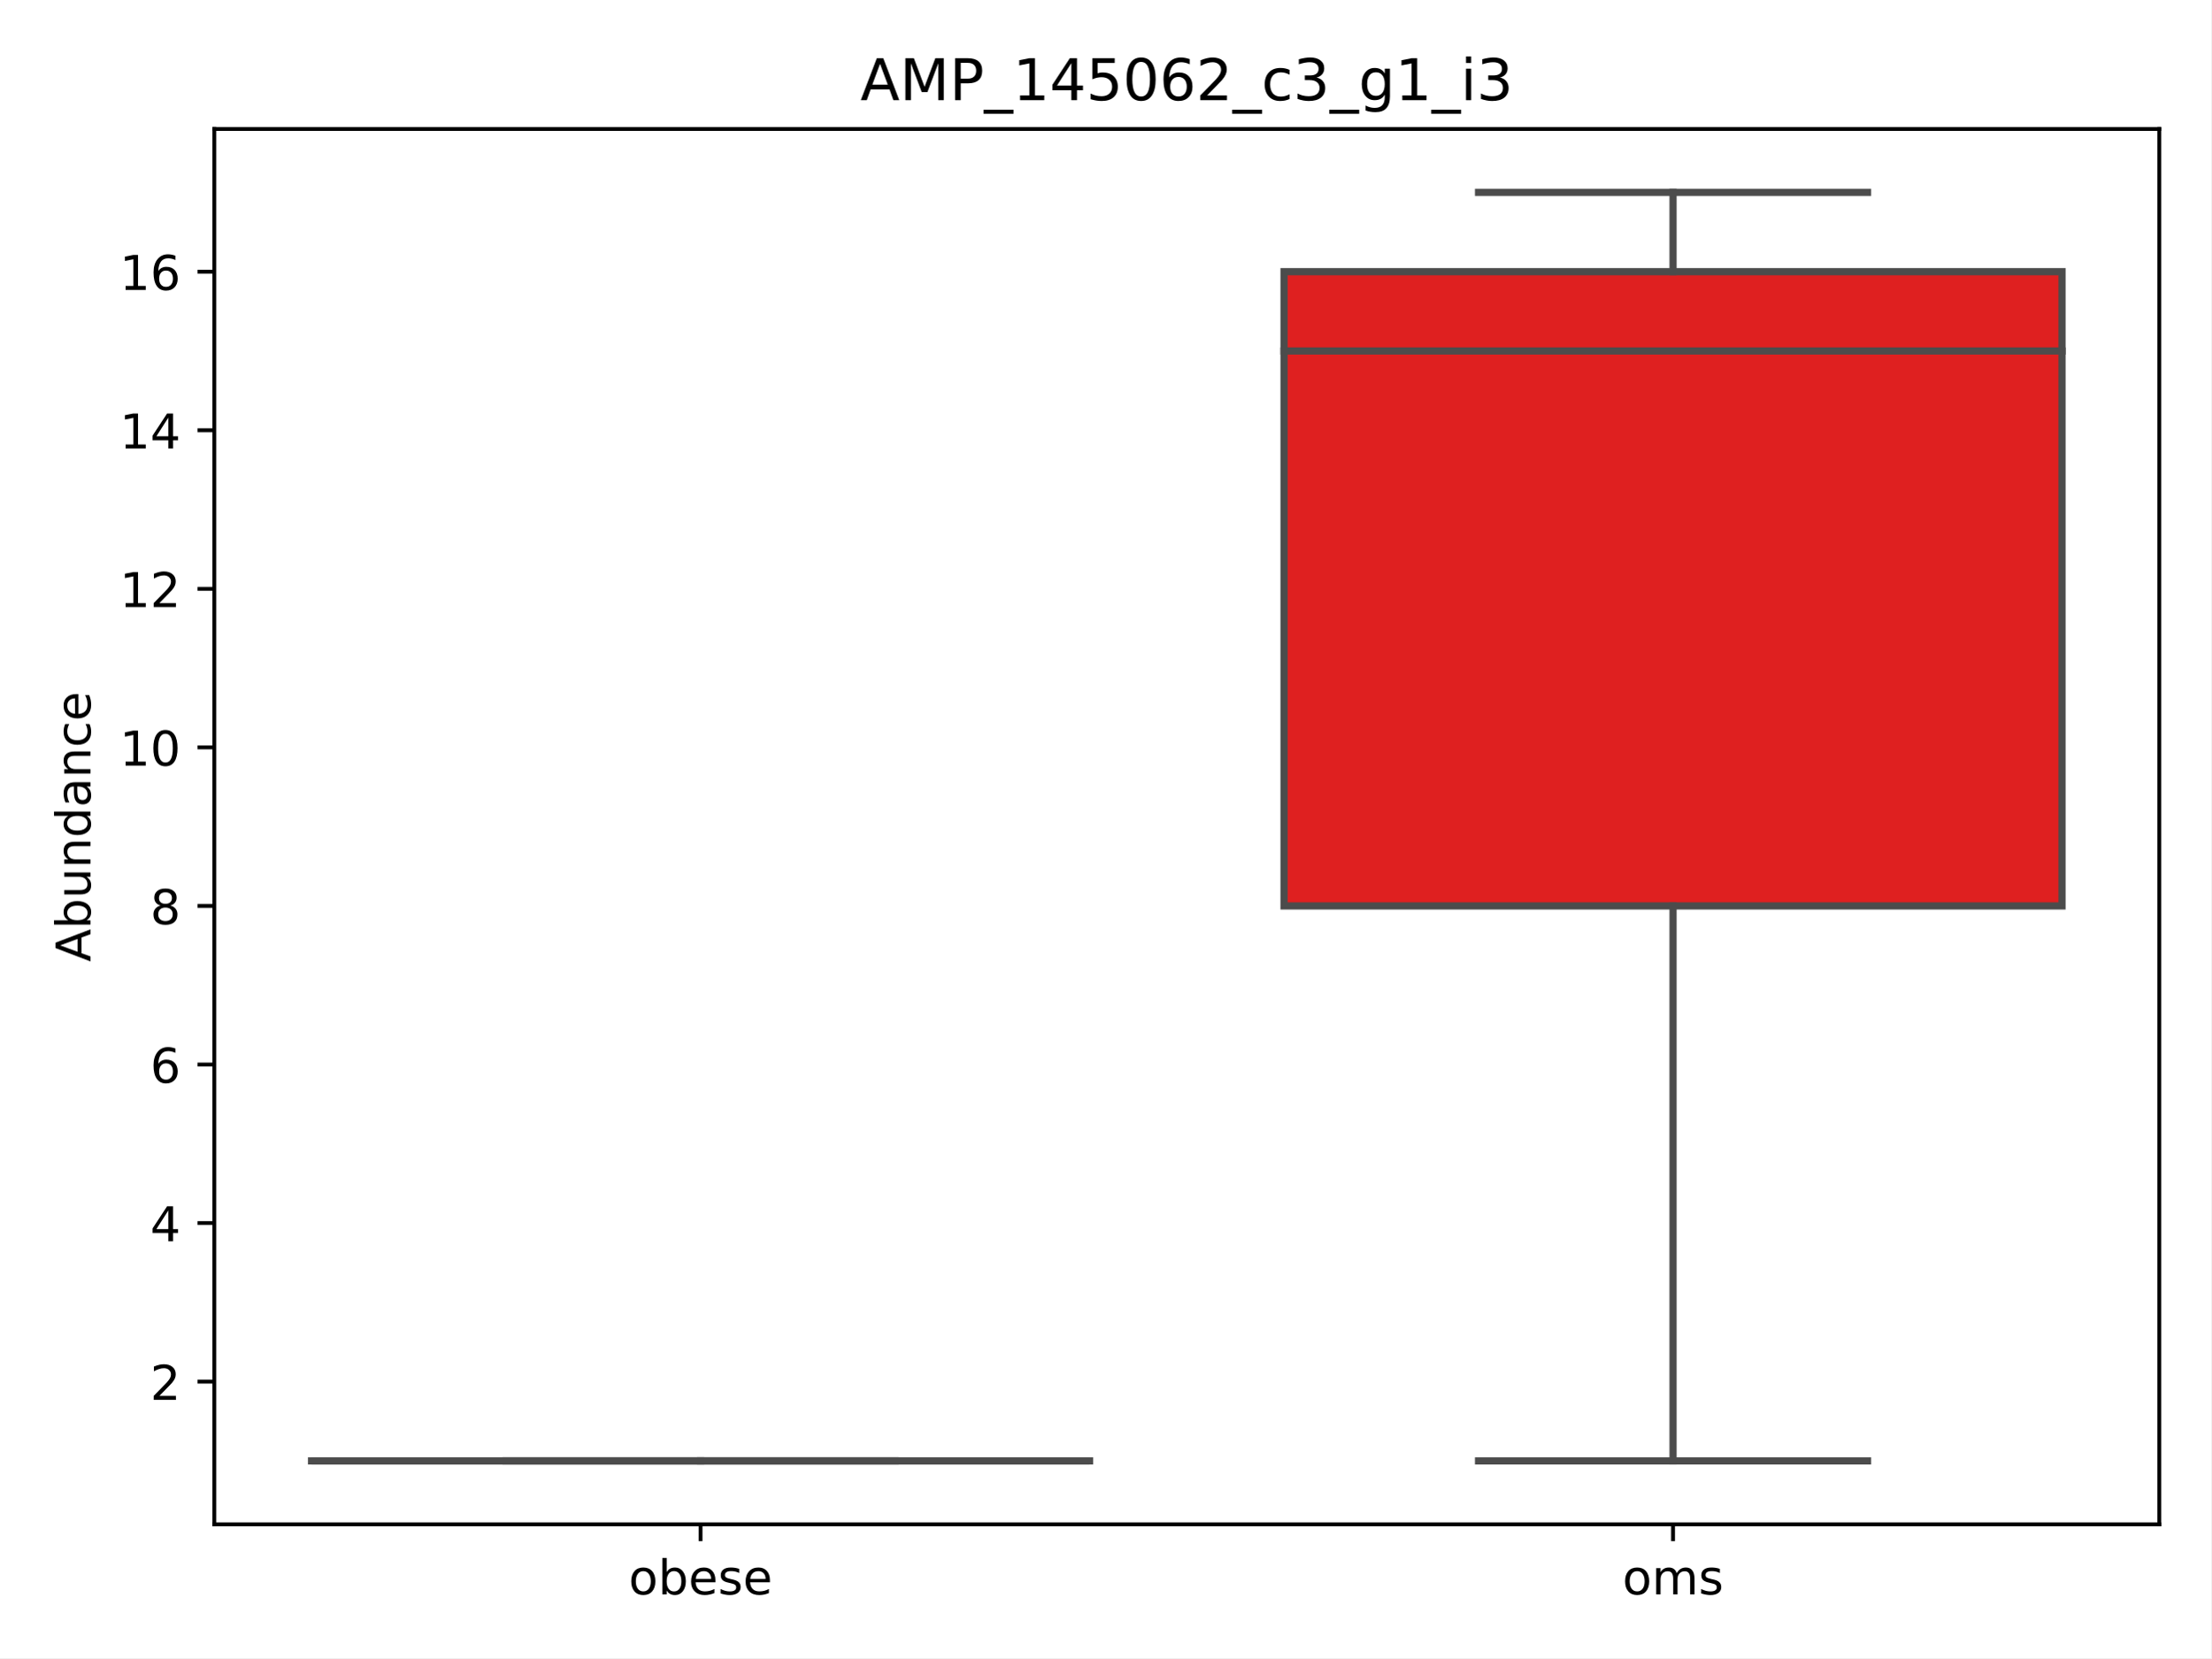
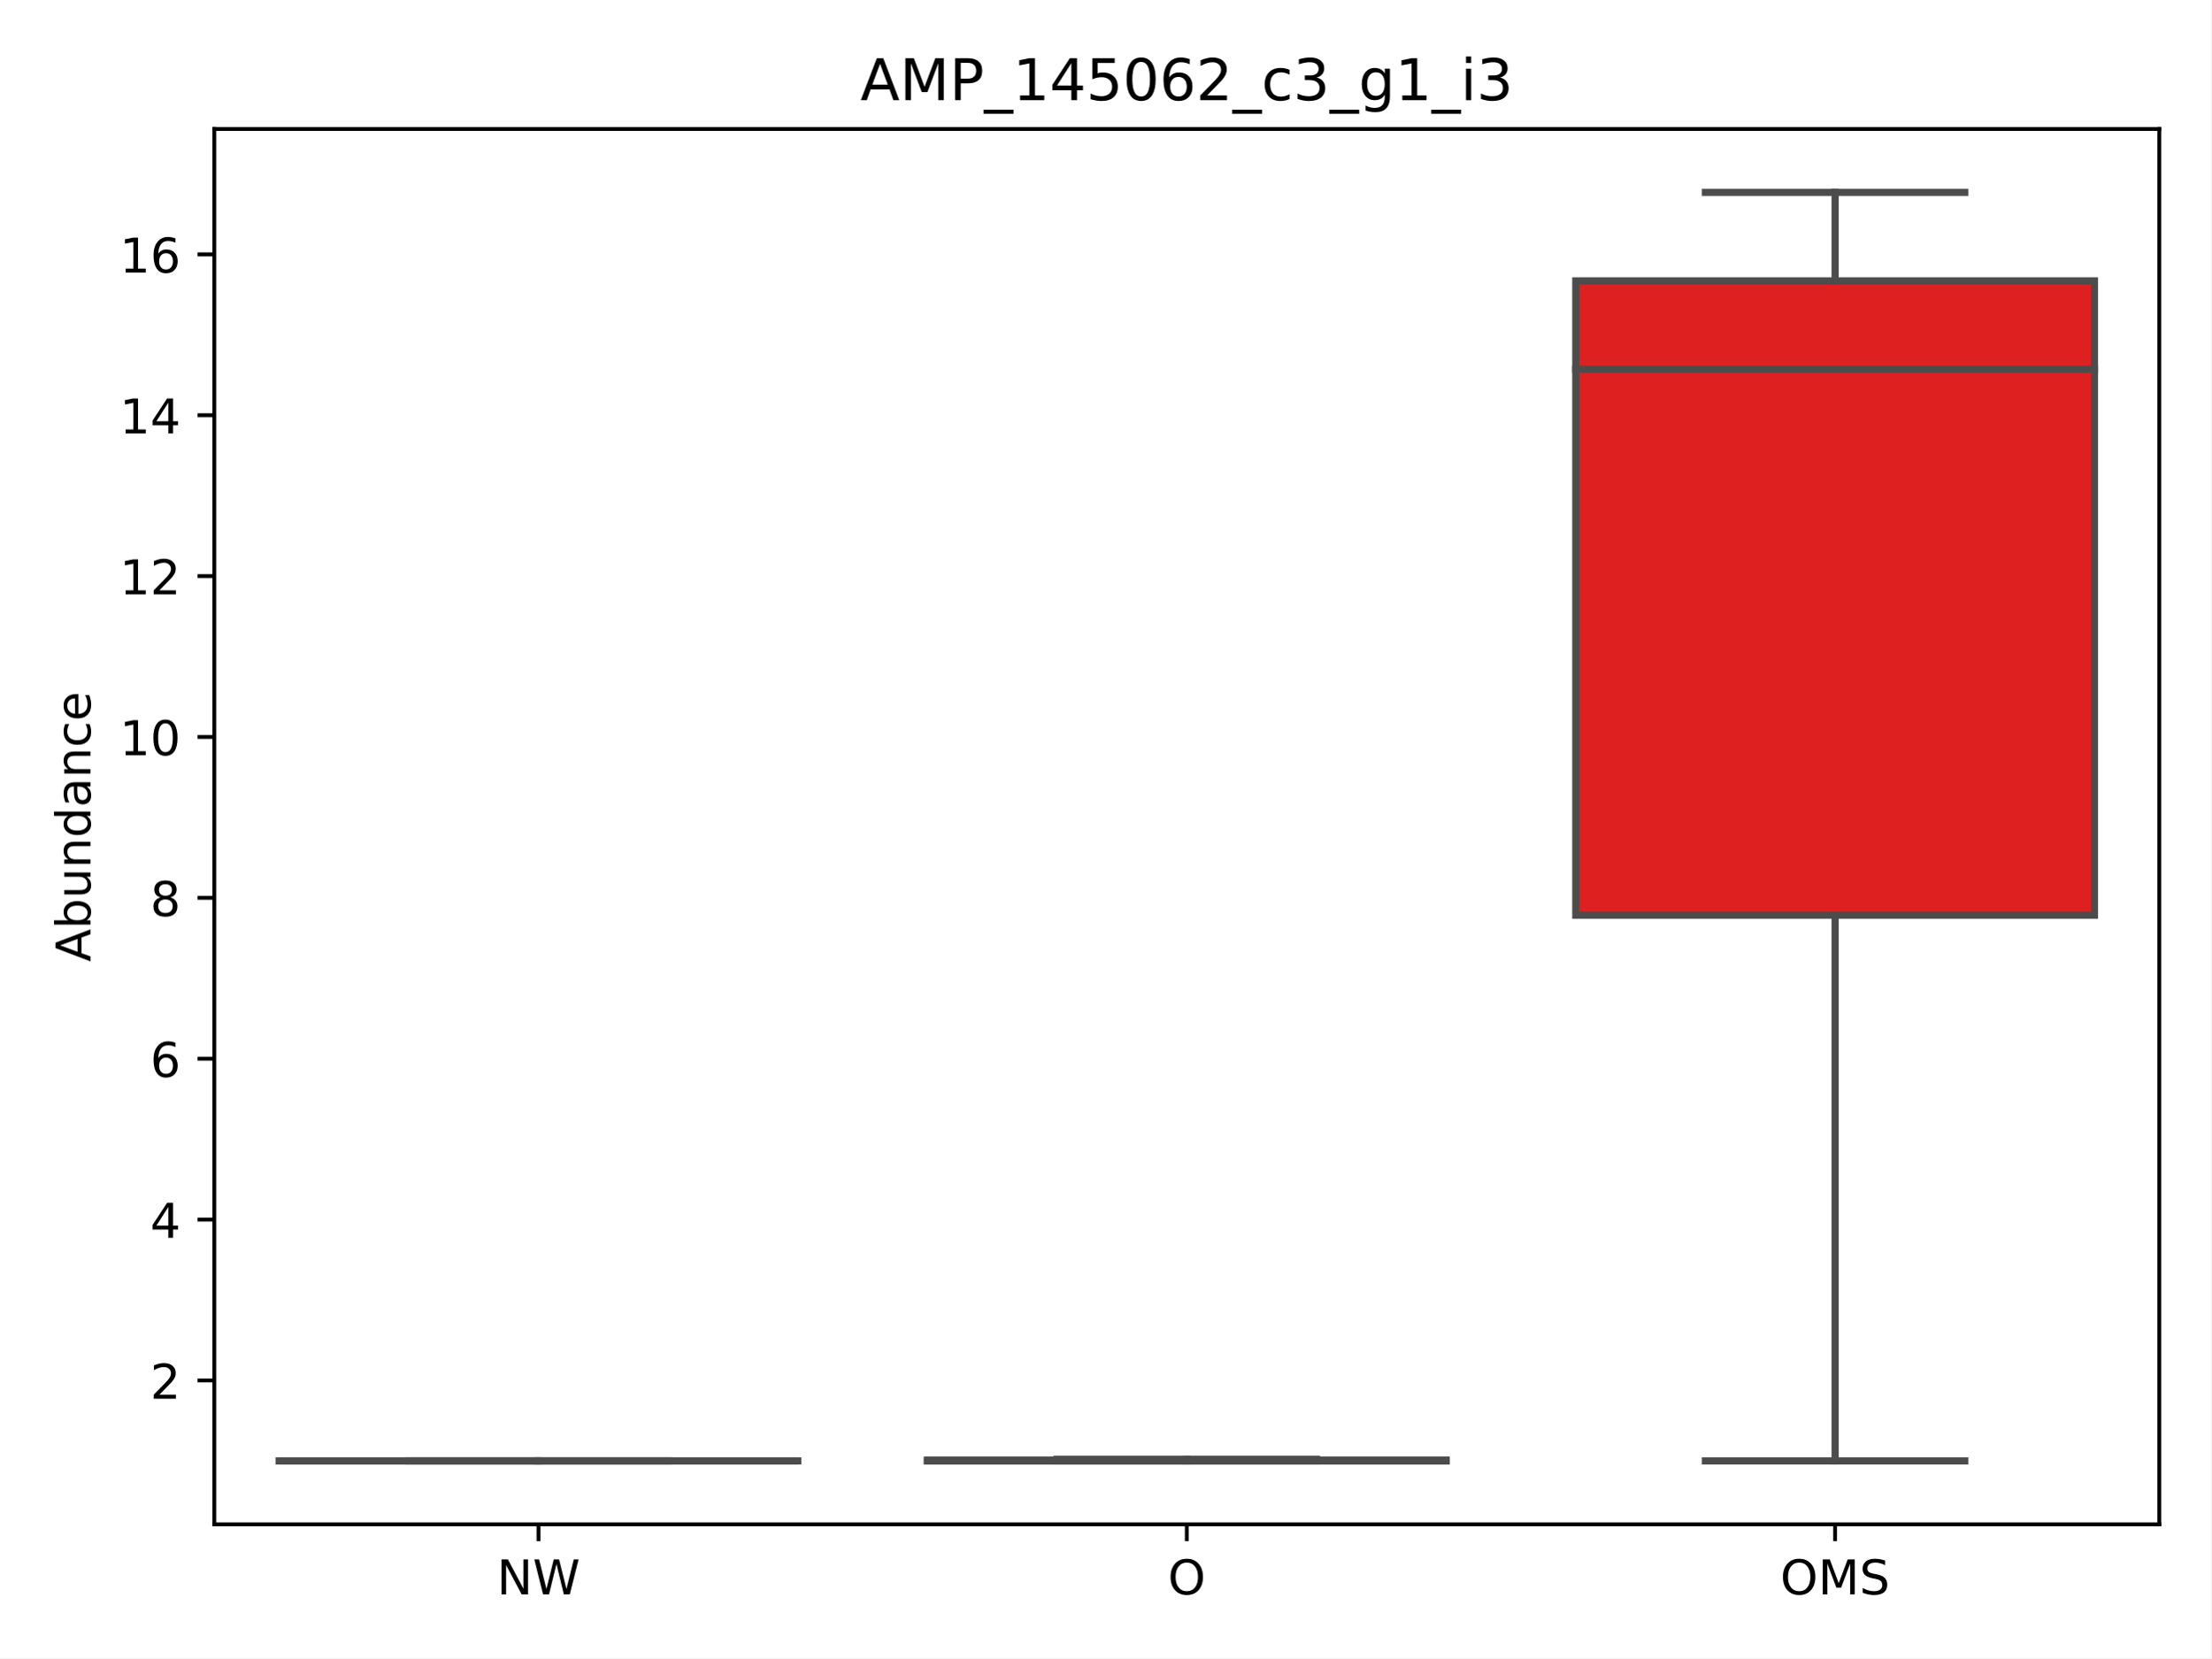
<svg xmlns="http://www.w3.org/2000/svg" xmlns:xlink="http://www.w3.org/1999/xlink" width="460.8pt" height="345.6pt" viewBox="0 0 460.8 345.6" version="1.1">
  <defs>
    <style type="text/css">*{stroke-linejoin: round; stroke-linecap: butt}</style>
  </defs>
  <g id="figure_1">
    <g id="patch_1">
      <path d="M 0 345.6  L 460.8 345.6  L 460.8 0  L 0 0  z " style="fill: #ffffff" />
    </g>
    <g id="axes_1">
      <g id="patch_2">
        <path d="M 44.66 317.72  L 450 317.72  L 450 26.88  L 44.66 26.88  z " style="fill: #ffffff" />
      </g>
      <g id="patch_3">
-         <path d="M 64.927 304.5  L 227.063 304.5  L 227.063 304.5  L 64.927 304.5  L 64.927 304.5  z " clip-path="url(#p871606642b)" style="fill: #df9c20; stroke: #4c4c4c; stroke-width: 1.5; stroke-linejoin: miter" />
+         <path d="M 58.171 304.5  L 166.262 304.5  L 166.262 304.5  L 58.171 304.5  L 58.171 304.5  z " clip-path="url(#pf9401a2541)" style="fill: #2020df; stroke: #4c4c4c; stroke-width: 1.5; stroke-linejoin: miter" />
      </g>
      <g id="patch_4">
-         <path d="M 267.597 188.825  L 429.733 188.825  L 429.733 56.625  L 267.597 56.625  L 267.597 188.825  z " clip-path="url(#p871606642b)" style="fill: #df2020; stroke: #4c4c4c; stroke-width: 1.5; stroke-linejoin: miter" />
+         <path d="M 193.285 304.5  L 301.375 304.5  L 301.375 304.332  L 193.285 304.332  L 193.285 304.5  z " clip-path="url(#pf9401a2541)" style="fill: #df9c20; stroke: #4c4c4c; stroke-width: 1.5; stroke-linejoin: miter" />
+       </g>
+       <g id="patch_5">
+         <path d="M 328.398 190.743  L 436.489 190.743  L 436.489 58.543  L 328.398 58.543  L 328.398 190.743  z " clip-path="url(#pf9401a2541)" style="fill: #df2020; stroke: #4c4c4c; stroke-width: 1.5; stroke-linejoin: miter" />
      </g>
      <g id="matplotlib.axis_1">
        <g id="xtick_1">
          <g id="line2d_1">
            <defs>
-               <path id="m518be5ca3b" d="M 0 0  L 0 3.5  " style="stroke: #000000; stroke-width: 0.8" />
+               <path id="m5e75c08c5b" d="M 0 0  L 0 3.5  " style="stroke: #000000; stroke-width: 0.8" />
            </defs>
            <g>
-               <use xlink:href="#m518be5ca3b" x="145.995" y="317.72" style="stroke: #000000; stroke-width: 0.8" />
+               <use xlink:href="#m5e75c08c5b" x="112.217" y="317.72" style="stroke: #000000; stroke-width: 0.8" />
            </g>
          </g>
          <g id="text_1">
-             <g transform="translate(131.0036 332.3184) scale(0.1 -0.1)">
-               <defs>
-                 <path id="DejaVuSans-6f" d="M 1959 3097  Q 1497 3097 1228 2736  Q 959 2375 959 1747  Q 959 1119 1226 758  Q 1494 397 1959 397  Q 2419 397 2687 759  Q 2956 1122 2956 1747  Q 2956 2369 2687 2733  Q 2419 3097 1959 3097  z M 1959 3584  Q 2709 3584 3137 3096  Q 3566 2609 3566 1747  Q 3566 888 3137 398  Q 2709 -91 1959 -91  Q 1206 -91 779 398  Q 353 888 353 1747  Q 353 2609 779 3096  Q 1206 3584 1959 3584  z " transform="scale(0.015625)" />
-                 <path id="DejaVuSans-62" d="M 3116 1747  Q 3116 2381 2855 2742  Q 2594 3103 2138 3103  Q 1681 3103 1420 2742  Q 1159 2381 1159 1747  Q 1159 1113 1420 752  Q 1681 391 2138 391  Q 2594 391 2855 752  Q 3116 1113 3116 1747  z M 1159 2969  Q 1341 3281 1617 3432  Q 1894 3584 2278 3584  Q 2916 3584 3314 3078  Q 3713 2572 3713 1747  Q 3713 922 3314 415  Q 2916 -91 2278 -91  Q 1894 -91 1617 61  Q 1341 213 1159 525  L 1159 0  L 581 0  L 581 4863  L 1159 4863  L 1159 2969  z " transform="scale(0.015625)" />
-                 <path id="DejaVuSans-65" d="M 3597 1894  L 3597 1613  L 953 1613  Q 991 1019 1311 708  Q 1631 397 2203 397  Q 2534 397 2845 478  Q 3156 559 3463 722  L 3463 178  Q 3153 47 2828 -22  Q 2503 -91 2169 -91  Q 1331 -91 842 396  Q 353 884 353 1716  Q 353 2575 817 3079  Q 1281 3584 2069 3584  Q 2775 3584 3186 3129  Q 3597 2675 3597 1894  z M 3022 2063  Q 3016 2534 2758 2815  Q 2500 3097 2075 3097  Q 1594 3097 1305 2825  Q 1016 2553 972 2059  L 3022 2063  z " transform="scale(0.015625)" />
-                 <path id="DejaVuSans-73" d="M 2834 3397  L 2834 2853  Q 2591 2978 2328 3040  Q 2066 3103 1784 3103  Q 1356 3103 1142 2972  Q 928 2841 928 2578  Q 928 2378 1081 2264  Q 1234 2150 1697 2047  L 1894 2003  Q 2506 1872 2764 1633  Q 3022 1394 3022 966  Q 3022 478 2636 193  Q 2250 -91 1575 -91  Q 1294 -91 989 -36  Q 684 19 347 128  L 347 722  Q 666 556 975 473  Q 1284 391 1588 391  Q 1994 391 2212 530  Q 2431 669 2431 922  Q 2431 1156 2273 1281  Q 2116 1406 1581 1522  L 1381 1569  Q 847 1681 609 1914  Q 372 2147 372 2553  Q 372 3047 722 3315  Q 1072 3584 1716 3584  Q 2034 3584 2315 3537  Q 2597 3491 2834 3397  z " transform="scale(0.015625)" />
-               </defs>
-               <use xlink:href="#DejaVuSans-6f" />
-               <use xlink:href="#DejaVuSans-62" x="61.182" />
-               <use xlink:href="#DejaVuSans-65" x="124.658" />
-               <use xlink:href="#DejaVuSans-73" x="186.182" />
-               <use xlink:href="#DejaVuSans-65" x="238.281" />
+             <g transform="translate(103.5323 332.3184) scale(0.1 -0.1)">
+               <defs>
+                 <path id="DejaVuSans-4e" d="M 628 4666  L 1478 4666  L 3547 763  L 3547 4666  L 4159 4666  L 4159 0  L 3309 0  L 1241 3903  L 1241 0  L 628 0  L 628 4666  z " transform="scale(0.015625)" />
+                 <path id="DejaVuSans-57" d="M 213 4666  L 850 4666  L 1831 722  L 2809 4666  L 3519 4666  L 4500 722  L 5478 4666  L 6119 4666  L 4947 0  L 4153 0  L 3169 4050  L 2175 0  L 1381 0  L 213 4666  z " transform="scale(0.015625)" />
+               </defs>
+               <use xlink:href="#DejaVuSans-4e" />
+               <use xlink:href="#DejaVuSans-57" x="74.805" />
            </g>
          </g>
        </g>
        <g id="xtick_2">
          <g id="line2d_2">
            <g>
-               <use xlink:href="#m518be5ca3b" x="348.665" y="317.72" style="stroke: #000000; stroke-width: 0.8" />
+               <use xlink:href="#m5e75c08c5b" x="247.33" y="317.72" style="stroke: #000000; stroke-width: 0.8" />
            </g>
          </g>
          <g id="text_2">
-             <g transform="translate(338.1306 332.3184) scale(0.1 -0.1)">
-               <defs>
-                 <path id="DejaVuSans-6d" d="M 3328 2828  Q 3544 3216 3844 3400  Q 4144 3584 4550 3584  Q 5097 3584 5394 3201  Q 5691 2819 5691 2113  L 5691 0  L 5113 0  L 5113 2094  Q 5113 2597 4934 2840  Q 4756 3084 4391 3084  Q 3944 3084 3684 2787  Q 3425 2491 3425 1978  L 3425 0  L 2847 0  L 2847 2094  Q 2847 2600 2669 2842  Q 2491 3084 2119 3084  Q 1678 3084 1418 2786  Q 1159 2488 1159 1978  L 1159 0  L 581 0  L 581 3500  L 1159 3500  L 1159 2956  Q 1356 3278 1631 3431  Q 1906 3584 2284 3584  Q 2666 3584 2933 3390  Q 3200 3197 3328 2828  z " transform="scale(0.015625)" />
-               </defs>
-               <use xlink:href="#DejaVuSans-6f" />
-               <use xlink:href="#DejaVuSans-6d" x="61.182" />
-               <use xlink:href="#DejaVuSans-73" x="158.594" />
+             <g transform="translate(243.3941 332.3184) scale(0.1 -0.1)">
+               <defs>
+                 <path id="DejaVuSans-4f" d="M 2522 4238  Q 1834 4238 1429 3725  Q 1025 3213 1025 2328  Q 1025 1447 1429 934  Q 1834 422 2522 422  Q 3209 422 3611 934  Q 4013 1447 4013 2328  Q 4013 3213 3611 3725  Q 3209 4238 2522 4238  z M 2522 4750  Q 3503 4750 4090 4092  Q 4678 3434 4678 2328  Q 4678 1225 4090 567  Q 3503 -91 2522 -91  Q 1538 -91 948 565  Q 359 1222 359 2328  Q 359 3434 948 4092  Q 1538 4750 2522 4750  z " transform="scale(0.015625)" />
+               </defs>
+               <use xlink:href="#DejaVuSans-4f" />
+             </g>
+           </g>
+         </g>
+         <g id="xtick_3">
+           <g id="line2d_3">
+             <g>
+               <use xlink:href="#m5e75c08c5b" x="382.443" y="317.72" style="stroke: #000000; stroke-width: 0.8" />
+             </g>
+           </g>
+           <g id="text_3">
+             <g transform="translate(371.0191 332.3184) scale(0.1 -0.1)">
+               <defs>
+                 <path id="DejaVuSans-4d" d="M 628 4666  L 1569 4666  L 2759 1491  L 3956 4666  L 4897 4666  L 4897 0  L 4281 0  L 4281 4097  L 3078 897  L 2444 897  L 1241 4097  L 1241 0  L 628 0  L 628 4666  z " transform="scale(0.015625)" />
+                 <path id="DejaVuSans-53" d="M 3425 4513  L 3425 3897  Q 3066 4069 2747 4153  Q 2428 4238 2131 4238  Q 1616 4238 1336 4038  Q 1056 3838 1056 3469  Q 1056 3159 1242 3001  Q 1428 2844 1947 2747  L 2328 2669  Q 3034 2534 3370 2195  Q 3706 1856 3706 1288  Q 3706 609 3251 259  Q 2797 -91 1919 -91  Q 1588 -91 1214 -16  Q 841 59 441 206  L 441 856  Q 825 641 1194 531  Q 1563 422 1919 422  Q 2459 422 2753 634  Q 3047 847 3047 1241  Q 3047 1584 2836 1778  Q 2625 1972 2144 2069  L 1759 2144  Q 1053 2284 737 2584  Q 422 2884 422 3419  Q 422 4038 858 4394  Q 1294 4750 2059 4750  Q 2388 4750 2728 4690  Q 3069 4631 3425 4513  z " transform="scale(0.015625)" />
+               </defs>
+               <use xlink:href="#DejaVuSans-4f" />
+               <use xlink:href="#DejaVuSans-4d" x="78.711" />
+               <use xlink:href="#DejaVuSans-53" x="164.99" />
            </g>
          </g>
        </g>
      </g>
      <g id="matplotlib.axis_2">
        <g id="ytick_1">
-           <g id="line2d_3">
+           <g id="line2d_4">
            <defs>
-               <path id="m03e788448a" d="M 0 0  L -3.5 0  " style="stroke: #000000; stroke-width: 0.8" />
+               <path id="mb3915fb2e2" d="M 0 0  L -3.5 0  " style="stroke: #000000; stroke-width: 0.8" />
            </defs>
            <g>
-               <use xlink:href="#m03e788448a" x="44.66" y="287.975" style="stroke: #000000; stroke-width: 0.8" />
-             </g>
-           </g>
-           <g id="text_3">
-             <g transform="translate(31.2975 291.7742) scale(0.1 -0.1)">
+               <use xlink:href="#mb3915fb2e2" x="44.66" y="287.734" style="stroke: #000000; stroke-width: 0.8" />
+             </g>
+           </g>
+           <g id="text_4">
+             <g transform="translate(31.2975 291.5332) scale(0.1 -0.1)">
              <defs>
                <path id="DejaVuSans-32" d="M 1228 531  L 3431 531  L 3431 0  L 469 0  L 469 531  Q 828 903 1448 1529  Q 2069 2156 2228 2338  Q 2531 2678 2651 2914  Q 2772 3150 2772 3378  Q 2772 3750 2511 3984  Q 2250 4219 1831 4219  Q 1534 4219 1204 4116  Q 875 4013 500 3803  L 500 4441  Q 881 4594 1212 4672  Q 1544 4750 1819 4750  Q 2544 4750 2975 4387  Q 3406 4025 3406 3419  Q 3406 3131 3298 2873  Q 3191 2616 2906 2266  Q 2828 2175 2409 1742  Q 1991 1309 1228 531  z " transform="scale(0.015625)" />
              </defs>
              <use xlink:href="#DejaVuSans-32" />
            </g>
          </g>
        </g>
        <g id="ytick_2">
-           <g id="line2d_4">
-             <g>
-               <use xlink:href="#m03e788448a" x="44.66" y="254.925" style="stroke: #000000; stroke-width: 0.8" />
-             </g>
-           </g>
-           <g id="text_4">
-             <g transform="translate(31.2975 258.7242) scale(0.1 -0.1)">
+           <g id="line2d_5">
+             <g>
+               <use xlink:href="#mb3915fb2e2" x="44.66" y="254.202" style="stroke: #000000; stroke-width: 0.8" />
+             </g>
+           </g>
+           <g id="text_5">
+             <g transform="translate(31.2975 258.0012) scale(0.1 -0.1)">
              <defs>
                <path id="DejaVuSans-34" d="M 2419 4116  L 825 1625  L 2419 1625  L 2419 4116  z M 2253 4666  L 3047 4666  L 3047 1625  L 3713 1625  L 3713 1100  L 3047 1100  L 3047 0  L 2419 0  L 2419 1100  L 313 1100  L 313 1709  L 2253 4666  z " transform="scale(0.015625)" />
              </defs>
              <use xlink:href="#DejaVuSans-34" />
            </g>
          </g>
        </g>
        <g id="ytick_3">
-           <g id="line2d_5">
-             <g>
-               <use xlink:href="#m03e788448a" x="44.66" y="221.875" style="stroke: #000000; stroke-width: 0.8" />
-             </g>
-           </g>
-           <g id="text_5">
-             <g transform="translate(31.2975 225.6742) scale(0.1 -0.1)">
+           <g id="line2d_6">
+             <g>
+               <use xlink:href="#mb3915fb2e2" x="44.66" y="220.67" style="stroke: #000000; stroke-width: 0.8" />
+             </g>
+           </g>
+           <g id="text_6">
+             <g transform="translate(31.2975 224.4692) scale(0.1 -0.1)">
              <defs>
                <path id="DejaVuSans-36" d="M 2113 2584  Q 1688 2584 1439 2293  Q 1191 2003 1191 1497  Q 1191 994 1439 701  Q 1688 409 2113 409  Q 2538 409 2786 701  Q 3034 994 3034 1497  Q 3034 2003 2786 2293  Q 2538 2584 2113 2584  z M 3366 4563  L 3366 3988  Q 3128 4100 2886 4159  Q 2644 4219 2406 4219  Q 1781 4219 1451 3797  Q 1122 3375 1075 2522  Q 1259 2794 1537 2939  Q 1816 3084 2150 3084  Q 2853 3084 3261 2657  Q 3669 2231 3669 1497  Q 3669 778 3244 343  Q 2819 -91 2113 -91  Q 1303 -91 875 529  Q 447 1150 447 2328  Q 447 3434 972 4092  Q 1497 4750 2381 4750  Q 2619 4750 2861 4703  Q 3103 4656 3366 4563  z " transform="scale(0.015625)" />
              </defs>
              <use xlink:href="#DejaVuSans-36" />
            </g>
          </g>
        </g>
        <g id="ytick_4">
-           <g id="line2d_6">
-             <g>
-               <use xlink:href="#m03e788448a" x="44.66" y="188.825" style="stroke: #000000; stroke-width: 0.8" />
-             </g>
-           </g>
-           <g id="text_6">
-             <g transform="translate(31.2975 192.6242) scale(0.1 -0.1)">
+           <g id="line2d_7">
+             <g>
+               <use xlink:href="#mb3915fb2e2" x="44.66" y="187.138" style="stroke: #000000; stroke-width: 0.8" />
+             </g>
+           </g>
+           <g id="text_7">
+             <g transform="translate(31.2975 190.9371) scale(0.1 -0.1)">
              <defs>
                <path id="DejaVuSans-38" d="M 2034 2216  Q 1584 2216 1326 1975  Q 1069 1734 1069 1313  Q 1069 891 1326 650  Q 1584 409 2034 409  Q 2484 409 2743 651  Q 3003 894 3003 1313  Q 3003 1734 2745 1975  Q 2488 2216 2034 2216  z M 1403 2484  Q 997 2584 770 2862  Q 544 3141 544 3541  Q 544 4100 942 4425  Q 1341 4750 2034 4750  Q 2731 4750 3128 4425  Q 3525 4100 3525 3541  Q 3525 3141 3298 2862  Q 3072 2584 2669 2484  Q 3125 2378 3379 2068  Q 3634 1759 3634 1313  Q 3634 634 3220 271  Q 2806 -91 2034 -91  Q 1263 -91 848 271  Q 434 634 434 1313  Q 434 1759 690 2068  Q 947 2378 1403 2484  z M 1172 3481  Q 1172 3119 1398 2916  Q 1625 2713 2034 2713  Q 2441 2713 2670 2916  Q 2900 3119 2900 3481  Q 2900 3844 2670 4047  Q 2441 4250 2034 4250  Q 1625 4250 1398 4047  Q 1172 3844 1172 3481  z " transform="scale(0.015625)" />
              </defs>
              <use xlink:href="#DejaVuSans-38" />
            </g>
          </g>
        </g>
        <g id="ytick_5">
-           <g id="line2d_7">
-             <g>
-               <use xlink:href="#m03e788448a" x="44.66" y="155.775" style="stroke: #000000; stroke-width: 0.8" />
-             </g>
-           </g>
-           <g id="text_7">
-             <g transform="translate(24.935 159.5742) scale(0.1 -0.1)">
+           <g id="line2d_8">
+             <g>
+               <use xlink:href="#mb3915fb2e2" x="44.66" y="153.606" style="stroke: #000000; stroke-width: 0.8" />
+             </g>
+           </g>
+           <g id="text_8">
+             <g transform="translate(24.935 157.4051) scale(0.1 -0.1)">
              <defs>
                <path id="DejaVuSans-31" d="M 794 531  L 1825 531  L 1825 4091  L 703 3866  L 703 4441  L 1819 4666  L 2450 4666  L 2450 531  L 3481 531  L 3481 0  L 794 0  L 794 531  z " transform="scale(0.015625)" />
                <path id="DejaVuSans-30" d="M 2034 4250  Q 1547 4250 1301 3770  Q 1056 3291 1056 2328  Q 1056 1369 1301 889  Q 1547 409 2034 409  Q 2525 409 2770 889  Q 3016 1369 3016 2328  Q 3016 3291 2770 3770  Q 2525 4250 2034 4250  z M 2034 4750  Q 2819 4750 3233 4129  Q 3647 3509 3647 2328  Q 3647 1150 3233 529  Q 2819 -91 2034 -91  Q 1250 -91 836 529  Q 422 1150 422 2328  Q 422 3509 836 4129  Q 1250 4750 2034 4750  z " transform="scale(0.015625)" />
              </defs>
              <use xlink:href="#DejaVuSans-31" />
              <use xlink:href="#DejaVuSans-30" x="63.623" />
            </g>
          </g>
        </g>
        <g id="ytick_6">
-           <g id="line2d_8">
-             <g>
-               <use xlink:href="#m03e788448a" x="44.66" y="122.725" style="stroke: #000000; stroke-width: 0.8" />
-             </g>
-           </g>
-           <g id="text_8">
-             <g transform="translate(24.935 126.5242) scale(0.1 -0.1)">
+           <g id="line2d_9">
+             <g>
+               <use xlink:href="#mb3915fb2e2" x="44.66" y="120.074" style="stroke: #000000; stroke-width: 0.8" />
+             </g>
+           </g>
+           <g id="text_9">
+             <g transform="translate(24.935 123.8731) scale(0.1 -0.1)">
              <use xlink:href="#DejaVuSans-31" />
              <use xlink:href="#DejaVuSans-32" x="63.623" />
            </g>
          </g>
        </g>
        <g id="ytick_7">
-           <g id="line2d_9">
-             <g>
-               <use xlink:href="#m03e788448a" x="44.66" y="89.675" style="stroke: #000000; stroke-width: 0.8" />
-             </g>
-           </g>
-           <g id="text_9">
-             <g transform="translate(24.935 93.47422) scale(0.1 -0.1)">
+           <g id="line2d_10">
+             <g>
+               <use xlink:href="#mb3915fb2e2" x="44.66" y="86.542" style="stroke: #000000; stroke-width: 0.8" />
+             </g>
+           </g>
+           <g id="text_10">
+             <g transform="translate(24.935 90.34107) scale(0.1 -0.1)">
              <use xlink:href="#DejaVuSans-31" />
              <use xlink:href="#DejaVuSans-34" x="63.623" />
            </g>
          </g>
        </g>
        <g id="ytick_8">
-           <g id="line2d_10">
-             <g>
-               <use xlink:href="#m03e788448a" x="44.66" y="56.625" style="stroke: #000000; stroke-width: 0.8" />
-             </g>
-           </g>
-           <g id="text_10">
-             <g transform="translate(24.935 60.42422) scale(0.1 -0.1)">
+           <g id="line2d_11">
+             <g>
+               <use xlink:href="#mb3915fb2e2" x="44.66" y="53.01" style="stroke: #000000; stroke-width: 0.8" />
+             </g>
+           </g>
+           <g id="text_11">
+             <g transform="translate(24.935 56.80905) scale(0.1 -0.1)">
              <use xlink:href="#DejaVuSans-31" />
              <use xlink:href="#DejaVuSans-36" x="63.623" />
            </g>
          </g>
        </g>
-         <g id="text_11">
+         <g id="text_12">
          <g transform="translate(18.85531 200.4648) rotate(-90) scale(0.1 -0.1)">
            <defs>
              <path id="DejaVuSans-41" d="M 2188 4044  L 1331 1722  L 3047 1722  L 2188 4044  z M 1831 4666  L 2547 4666  L 4325 0  L 3669 0  L 3244 1197  L 1141 1197  L 716 0  L 50 0  L 1831 4666  z " transform="scale(0.015625)" />
+               <path id="DejaVuSans-62" d="M 3116 1747  Q 3116 2381 2855 2742  Q 2594 3103 2138 3103  Q 1681 3103 1420 2742  Q 1159 2381 1159 1747  Q 1159 1113 1420 752  Q 1681 391 2138 391  Q 2594 391 2855 752  Q 3116 1113 3116 1747  z M 1159 2969  Q 1341 3281 1617 3432  Q 1894 3584 2278 3584  Q 2916 3584 3314 3078  Q 3713 2572 3713 1747  Q 3713 922 3314 415  Q 2916 -91 2278 -91  Q 1894 -91 1617 61  Q 1341 213 1159 525  L 1159 0  L 581 0  L 581 4863  L 1159 4863  L 1159 2969  z " transform="scale(0.015625)" />
              <path id="DejaVuSans-75" d="M 544 1381  L 544 3500  L 1119 3500  L 1119 1403  Q 1119 906 1312 657  Q 1506 409 1894 409  Q 2359 409 2629 706  Q 2900 1003 2900 1516  L 2900 3500  L 3475 3500  L 3475 0  L 2900 0  L 2900 538  Q 2691 219 2414 64  Q 2138 -91 1772 -91  Q 1169 -91 856 284  Q 544 659 544 1381  z M 1991 3584  L 1991 3584  z " transform="scale(0.015625)" />
              <path id="DejaVuSans-6e" d="M 3513 2113  L 3513 0  L 2938 0  L 2938 2094  Q 2938 2591 2744 2837  Q 2550 3084 2163 3084  Q 1697 3084 1428 2787  Q 1159 2491 1159 1978  L 1159 0  L 581 0  L 581 3500  L 1159 3500  L 1159 2956  Q 1366 3272 1645 3428  Q 1925 3584 2291 3584  Q 2894 3584 3203 3211  Q 3513 2838 3513 2113  z " transform="scale(0.015625)" />
              <path id="DejaVuSans-64" d="M 2906 2969  L 2906 4863  L 3481 4863  L 3481 0  L 2906 0  L 2906 525  Q 2725 213 2448 61  Q 2172 -91 1784 -91  Q 1150 -91 751 415  Q 353 922 353 1747  Q 353 2572 751 3078  Q 1150 3584 1784 3584  Q 2172 3584 2448 3432  Q 2725 3281 2906 2969  z M 947 1747  Q 947 1113 1208 752  Q 1469 391 1925 391  Q 2381 391 2643 752  Q 2906 1113 2906 1747  Q 2906 2381 2643 2742  Q 2381 3103 1925 3103  Q 1469 3103 1208 2742  Q 947 2381 947 1747  z " transform="scale(0.015625)" />
              <path id="DejaVuSans-61" d="M 2194 1759  Q 1497 1759 1228 1600  Q 959 1441 959 1056  Q 959 750 1161 570  Q 1363 391 1709 391  Q 2188 391 2477 730  Q 2766 1069 2766 1631  L 2766 1759  L 2194 1759  z M 3341 1997  L 3341 0  L 2766 0  L 2766 531  Q 2569 213 2275 61  Q 1981 -91 1556 -91  Q 1019 -91 701 211  Q 384 513 384 1019  Q 384 1609 779 1909  Q 1175 2209 1959 2209  L 2766 2209  L 2766 2266  Q 2766 2663 2505 2880  Q 2244 3097 1772 3097  Q 1472 3097 1187 3025  Q 903 2953 641 2809  L 641 3341  Q 956 3463 1253 3523  Q 1550 3584 1831 3584  Q 2591 3584 2966 3190  Q 3341 2797 3341 1997  z " transform="scale(0.015625)" />
              <path id="DejaVuSans-63" d="M 3122 3366  L 3122 2828  Q 2878 2963 2633 3030  Q 2388 3097 2138 3097  Q 1578 3097 1268 2742  Q 959 2388 959 1747  Q 959 1106 1268 751  Q 1578 397 2138 397  Q 2388 397 2633 464  Q 2878 531 3122 666  L 3122 134  Q 2881 22 2623 -34  Q 2366 -91 2075 -91  Q 1284 -91 818 406  Q 353 903 353 1747  Q 353 2603 823 3093  Q 1294 3584 2113 3584  Q 2378 3584 2631 3529  Q 2884 3475 3122 3366  z " transform="scale(0.015625)" />
+               <path id="DejaVuSans-65" d="M 3597 1894  L 3597 1613  L 953 1613  Q 991 1019 1311 708  Q 1631 397 2203 397  Q 2534 397 2845 478  Q 3156 559 3463 722  L 3463 178  Q 3153 47 2828 -22  Q 2503 -91 2169 -91  Q 1331 -91 842 396  Q 353 884 353 1716  Q 353 2575 817 3079  Q 1281 3584 2069 3584  Q 2775 3584 3186 3129  Q 3597 2675 3597 1894  z M 3022 2063  Q 3016 2534 2758 2815  Q 2500 3097 2075 3097  Q 1594 3097 1305 2825  Q 1016 2553 972 2059  L 3022 2063  z " transform="scale(0.015625)" />
            </defs>
            <use xlink:href="#DejaVuSans-41" />
            <use xlink:href="#DejaVuSans-62" x="68.408" />
            <use xlink:href="#DejaVuSans-75" x="131.885" />
            <use xlink:href="#DejaVuSans-6e" x="195.264" />
            <use xlink:href="#DejaVuSans-64" x="258.643" />
            <use xlink:href="#DejaVuSans-61" x="322.119" />
            <use xlink:href="#DejaVuSans-6e" x="383.398" />
            <use xlink:href="#DejaVuSans-63" x="446.777" />
            <use xlink:href="#DejaVuSans-65" x="501.758" />
          </g>
        </g>
      </g>
-       <g id="line2d_11">
-         <path d="M 145.995 304.5  L 145.995 304.5  " clip-path="url(#p871606642b)" style="fill: none; stroke: #4c4c4c; stroke-width: 1.5; stroke-linecap: square" />
-       </g>
      <g id="line2d_12">
-         <path d="M 145.995 304.5  L 145.995 304.5  " clip-path="url(#p871606642b)" style="fill: none; stroke: #4c4c4c; stroke-width: 1.5; stroke-linecap: square" />
+         <path d="M 112.217 304.5  L 112.217 304.5  " clip-path="url(#pf9401a2541)" style="fill: none; stroke: #4c4c4c; stroke-width: 1.5; stroke-linecap: square" />
      </g>
      <g id="line2d_13">
-         <path d="M 105.461 304.5  L 186.529 304.5  " clip-path="url(#p871606642b)" style="fill: none; stroke: #4c4c4c; stroke-width: 1.5; stroke-linecap: square" />
+         <path d="M 112.217 304.5  L 112.217 304.5  " clip-path="url(#pf9401a2541)" style="fill: none; stroke: #4c4c4c; stroke-width: 1.5; stroke-linecap: square" />
      </g>
      <g id="line2d_14">
-         <path d="M 105.461 304.5  L 186.529 304.5  " clip-path="url(#p871606642b)" style="fill: none; stroke: #4c4c4c; stroke-width: 1.5; stroke-linecap: square" />
-       </g>
-       <g id="line2d_15" />
-       <g id="line2d_16">
-         <path d="M 348.665 188.825  L 348.665 304.5  " clip-path="url(#p871606642b)" style="fill: none; stroke: #4c4c4c; stroke-width: 1.5; stroke-linecap: square" />
-       </g>
+         <path d="M 85.194 304.5  L 139.239 304.5  " clip-path="url(#pf9401a2541)" style="fill: none; stroke: #4c4c4c; stroke-width: 1.5; stroke-linecap: square" />
+       </g>
+       <g id="line2d_15">
+         <path d="M 85.194 304.5  L 139.239 304.5  " clip-path="url(#pf9401a2541)" style="fill: none; stroke: #4c4c4c; stroke-width: 1.5; stroke-linecap: square" />
+       </g>
+       <g id="line2d_16" />
      <g id="line2d_17">
-         <path d="M 348.665 56.625  L 348.665 40.1  " clip-path="url(#p871606642b)" style="fill: none; stroke: #4c4c4c; stroke-width: 1.5; stroke-linecap: square" />
+         <path d="M 247.33 304.5  L 247.33 304.5  " clip-path="url(#pf9401a2541)" style="fill: none; stroke: #4c4c4c; stroke-width: 1.5; stroke-linecap: square" />
      </g>
      <g id="line2d_18">
-         <path d="M 308.131 304.5  L 389.199 304.5  " clip-path="url(#p871606642b)" style="fill: none; stroke: #4c4c4c; stroke-width: 1.5; stroke-linecap: square" />
+         <path d="M 247.33 304.332  L 247.33 304.165  " clip-path="url(#pf9401a2541)" style="fill: none; stroke: #4c4c4c; stroke-width: 1.5; stroke-linecap: square" />
      </g>
      <g id="line2d_19">
-         <path d="M 308.131 40.1  L 389.199 40.1  " clip-path="url(#p871606642b)" style="fill: none; stroke: #4c4c4c; stroke-width: 1.5; stroke-linecap: square" />
-       </g>
-       <g id="line2d_20" />
-       <g id="line2d_21">
-         <path d="M 64.927 304.5  L 227.063 304.5  " clip-path="url(#p871606642b)" style="fill: none; stroke: #4c4c4c; stroke-width: 1.5; stroke-linecap: square" />
-       </g>
+         <path d="M 220.307 304.5  L 274.353 304.5  " clip-path="url(#pf9401a2541)" style="fill: none; stroke: #4c4c4c; stroke-width: 1.5; stroke-linecap: square" />
+       </g>
+       <g id="line2d_20">
+         <path d="M 220.307 304.165  L 274.353 304.165  " clip-path="url(#pf9401a2541)" style="fill: none; stroke: #4c4c4c; stroke-width: 1.5; stroke-linecap: square" />
+       </g>
+       <g id="line2d_21" />
      <g id="line2d_22">
-         <path d="M 267.597 73.15  L 429.733 73.15  " clip-path="url(#p871606642b)" style="fill: none; stroke: #4c4c4c; stroke-width: 1.5; stroke-linecap: square" />
-       </g>
-       <g id="patch_5">
+         <path d="M 382.443 190.743  L 382.443 304.5  " clip-path="url(#pf9401a2541)" style="fill: none; stroke: #4c4c4c; stroke-width: 1.5; stroke-linecap: square" />
+       </g>
+       <g id="line2d_23">
+         <path d="M 382.443 58.543  L 382.443 40.1  " clip-path="url(#pf9401a2541)" style="fill: none; stroke: #4c4c4c; stroke-width: 1.5; stroke-linecap: square" />
+       </g>
+       <g id="line2d_24">
+         <path d="M 355.421 304.5  L 409.466 304.5  " clip-path="url(#pf9401a2541)" style="fill: none; stroke: #4c4c4c; stroke-width: 1.5; stroke-linecap: square" />
+       </g>
+       <g id="line2d_25">
+         <path d="M 355.421 40.1  L 409.466 40.1  " clip-path="url(#pf9401a2541)" style="fill: none; stroke: #4c4c4c; stroke-width: 1.5; stroke-linecap: square" />
+       </g>
+       <g id="line2d_26" />
+       <g id="line2d_27">
+         <path d="M 58.171 304.5  L 166.262 304.5  " clip-path="url(#pf9401a2541)" style="fill: none; stroke: #4c4c4c; stroke-width: 1.5; stroke-linecap: square" />
+       </g>
+       <g id="line2d_28">
+         <path d="M 193.285 304.5  L 301.375 304.5  " clip-path="url(#pf9401a2541)" style="fill: none; stroke: #4c4c4c; stroke-width: 1.5; stroke-linecap: square" />
+       </g>
+       <g id="line2d_29">
+         <path d="M 328.398 76.985  L 436.489 76.985  " clip-path="url(#pf9401a2541)" style="fill: none; stroke: #4c4c4c; stroke-width: 1.5; stroke-linecap: square" />
+       </g>
+       <g id="patch_6">
        <path d="M 44.66 317.72  L 44.66 26.88  " style="fill: none; stroke: #000000; stroke-width: 0.8; stroke-linejoin: miter; stroke-linecap: square" />
      </g>
-       <g id="patch_6">
+       <g id="patch_7">
        <path d="M 450 317.72  L 450 26.88  " style="fill: none; stroke: #000000; stroke-width: 0.8; stroke-linejoin: miter; stroke-linecap: square" />
      </g>
-       <g id="patch_7">
+       <g id="patch_8">
        <path d="M 44.66 317.72  L 450 317.72  " style="fill: none; stroke: #000000; stroke-width: 0.8; stroke-linejoin: miter; stroke-linecap: square" />
      </g>
-       <g id="patch_8">
+       <g id="patch_9">
        <path d="M 44.66 26.88  L 450 26.88  " style="fill: none; stroke: #000000; stroke-width: 0.8; stroke-linejoin: miter; stroke-linecap: square" />
      </g>
-       <g id="text_12">
+       <g id="text_13">
        <g transform="translate(179.2984 20.88) scale(0.12 -0.12)">
          <defs>
-             <path id="DejaVuSans-4d" d="M 628 4666  L 1569 4666  L 2759 1491  L 3956 4666  L 4897 4666  L 4897 0  L 4281 0  L 4281 4097  L 3078 897  L 2444 897  L 1241 4097  L 1241 0  L 628 0  L 628 4666  z " transform="scale(0.015625)" />
            <path id="DejaVuSans-50" d="M 1259 4147  L 1259 2394  L 2053 2394  Q 2494 2394 2734 2622  Q 2975 2850 2975 3272  Q 2975 3691 2734 3919  Q 2494 4147 2053 4147  L 1259 4147  z M 628 4666  L 2053 4666  Q 2838 4666 3239 4311  Q 3641 3956 3641 3272  Q 3641 2581 3239 2228  Q 2838 1875 2053 1875  L 1259 1875  L 1259 0  L 628 0  L 628 4666  z " transform="scale(0.015625)" />
            <path id="DejaVuSans-5f" d="M 3263 -1063  L 3263 -1509  L -63 -1509  L -63 -1063  L 3263 -1063  z " transform="scale(0.015625)" />
            <path id="DejaVuSans-35" d="M 691 4666  L 3169 4666  L 3169 4134  L 1269 4134  L 1269 2991  Q 1406 3038 1543 3061  Q 1681 3084 1819 3084  Q 2600 3084 3056 2656  Q 3513 2228 3513 1497  Q 3513 744 3044 326  Q 2575 -91 1722 -91  Q 1428 -91 1123 -41  Q 819 9 494 109  L 494 744  Q 775 591 1075 516  Q 1375 441 1709 441  Q 2250 441 2565 725  Q 2881 1009 2881 1497  Q 2881 1984 2565 2268  Q 2250 2553 1709 2553  Q 1456 2553 1204 2497  Q 953 2441 691 2322  L 691 4666  z " transform="scale(0.015625)" />
            <path id="DejaVuSans-33" d="M 2597 2516  Q 3050 2419 3304 2112  Q 3559 1806 3559 1356  Q 3559 666 3084 287  Q 2609 -91 1734 -91  Q 1441 -91 1130 -33  Q 819 25 488 141  L 488 750  Q 750 597 1062 519  Q 1375 441 1716 441  Q 2309 441 2620 675  Q 2931 909 2931 1356  Q 2931 1769 2642 2001  Q 2353 2234 1838 2234  L 1294 2234  L 1294 2753  L 1863 2753  Q 2328 2753 2575 2939  Q 2822 3125 2822 3475  Q 2822 3834 2567 4026  Q 2313 4219 1838 4219  Q 1578 4219 1281 4162  Q 984 4106 628 3988  L 628 4550  Q 988 4650 1302 4700  Q 1616 4750 1894 4750  Q 2613 4750 3031 4423  Q 3450 4097 3450 3541  Q 3450 3153 3228 2886  Q 3006 2619 2597 2516  z " transform="scale(0.015625)" />
            <path id="DejaVuSans-67" d="M 2906 1791  Q 2906 2416 2648 2759  Q 2391 3103 1925 3103  Q 1463 3103 1205 2759  Q 947 2416 947 1791  Q 947 1169 1205 825  Q 1463 481 1925 481  Q 2391 481 2648 825  Q 2906 1169 2906 1791  z M 3481 434  Q 3481 -459 3084 -895  Q 2688 -1331 1869 -1331  Q 1566 -1331 1297 -1286  Q 1028 -1241 775 -1147  L 775 -588  Q 1028 -725 1275 -790  Q 1522 -856 1778 -856  Q 2344 -856 2625 -561  Q 2906 -266 2906 331  L 2906 616  Q 2728 306 2450 153  Q 2172 0 1784 0  Q 1141 0 747 490  Q 353 981 353 1791  Q 353 2603 747 3093  Q 1141 3584 1784 3584  Q 2172 3584 2450 3431  Q 2728 3278 2906 2969  L 2906 3500  L 3481 3500  L 3481 434  z " transform="scale(0.015625)" />
            <path id="DejaVuSans-69" d="M 603 3500  L 1178 3500  L 1178 0  L 603 0  L 603 3500  z M 603 4863  L 1178 4863  L 1178 4134  L 603 4134  L 603 4863  z " transform="scale(0.015625)" />
          </defs>
          <use xlink:href="#DejaVuSans-41" />
          <use xlink:href="#DejaVuSans-4d" x="68.408" />
          <use xlink:href="#DejaVuSans-50" x="154.688" />
          <use xlink:href="#DejaVuSans-5f" x="214.99" />
          <use xlink:href="#DejaVuSans-31" x="264.99" />
          <use xlink:href="#DejaVuSans-34" x="328.613" />
          <use xlink:href="#DejaVuSans-35" x="392.236" />
          <use xlink:href="#DejaVuSans-30" x="455.859" />
          <use xlink:href="#DejaVuSans-36" x="519.482" />
          <use xlink:href="#DejaVuSans-32" x="583.105" />
          <use xlink:href="#DejaVuSans-5f" x="646.729" />
          <use xlink:href="#DejaVuSans-63" x="696.729" />
          <use xlink:href="#DejaVuSans-33" x="751.709" />
          <use xlink:href="#DejaVuSans-5f" x="815.332" />
          <use xlink:href="#DejaVuSans-67" x="865.332" />
          <use xlink:href="#DejaVuSans-31" x="928.809" />
          <use xlink:href="#DejaVuSans-5f" x="992.432" />
          <use xlink:href="#DejaVuSans-69" x="1042.432" />
          <use xlink:href="#DejaVuSans-33" x="1070.215" />
        </g>
      </g>
    </g>
  </g>
  <defs>
-     <clipPath id="p871606642b">
+     <clipPath id="pf9401a2541">
      <rect x="44.66" y="26.88" width="405.34" height="290.84" />
    </clipPath>
  </defs>
</svg>
